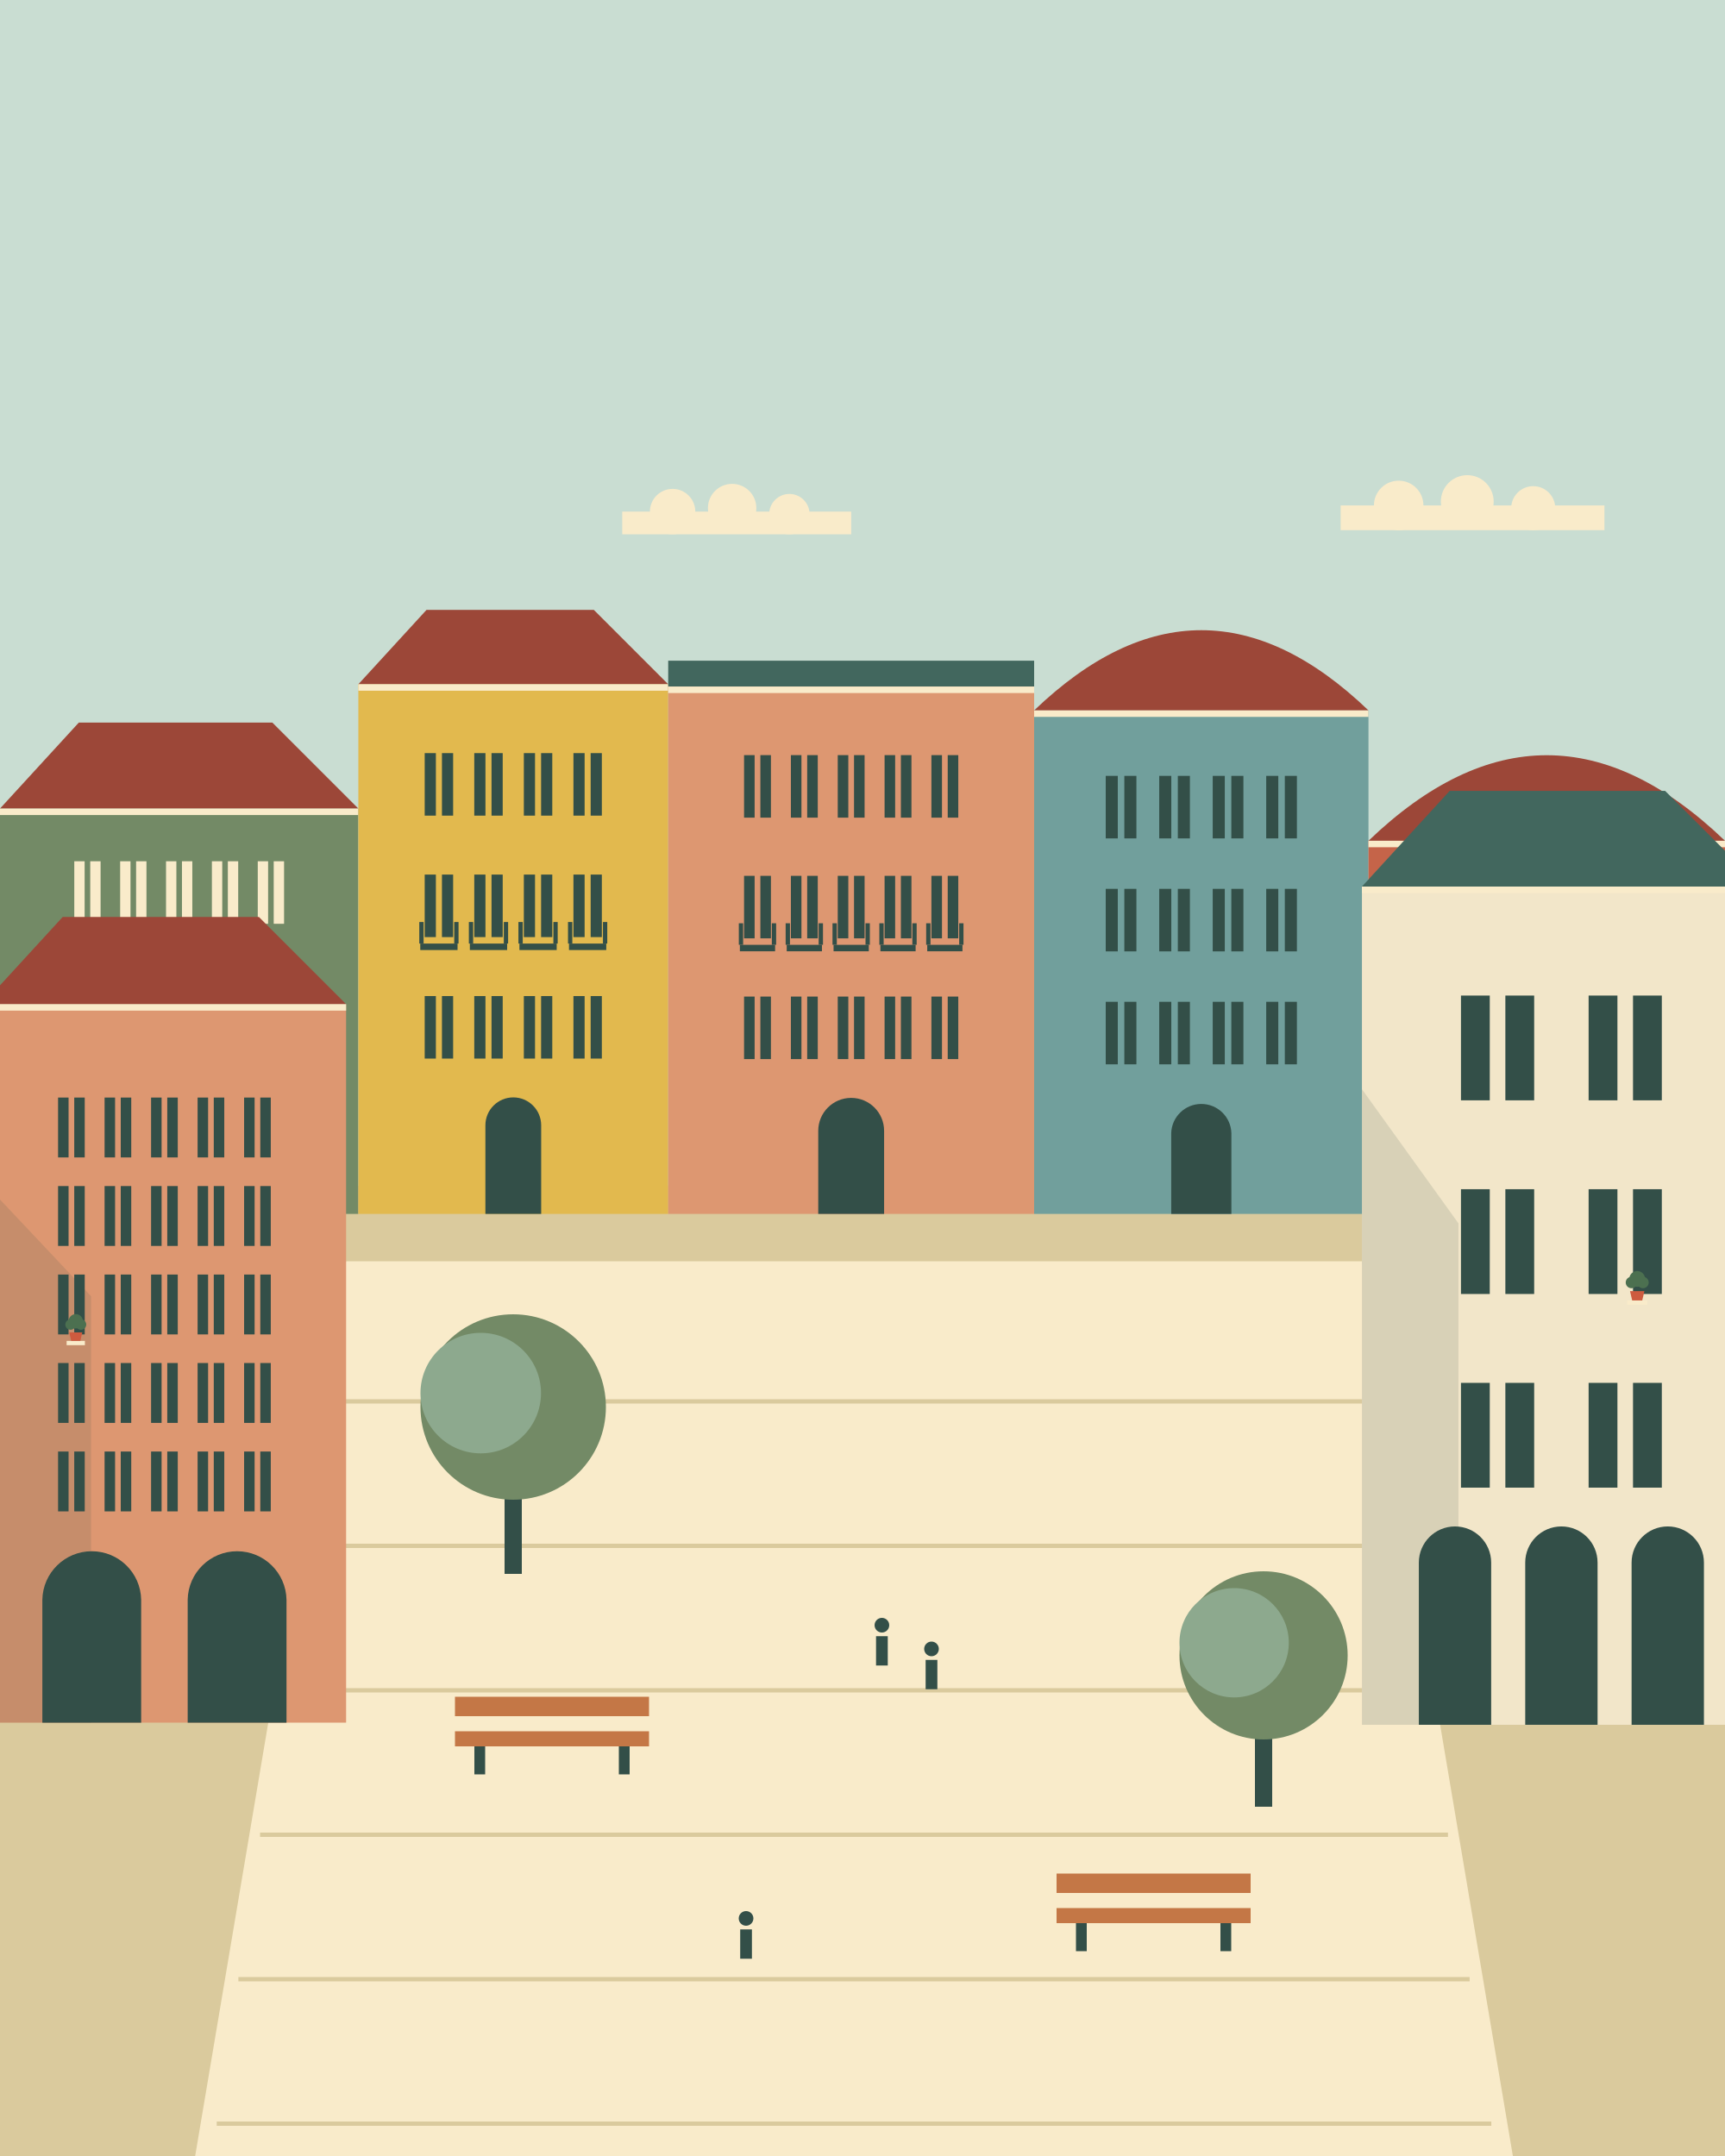
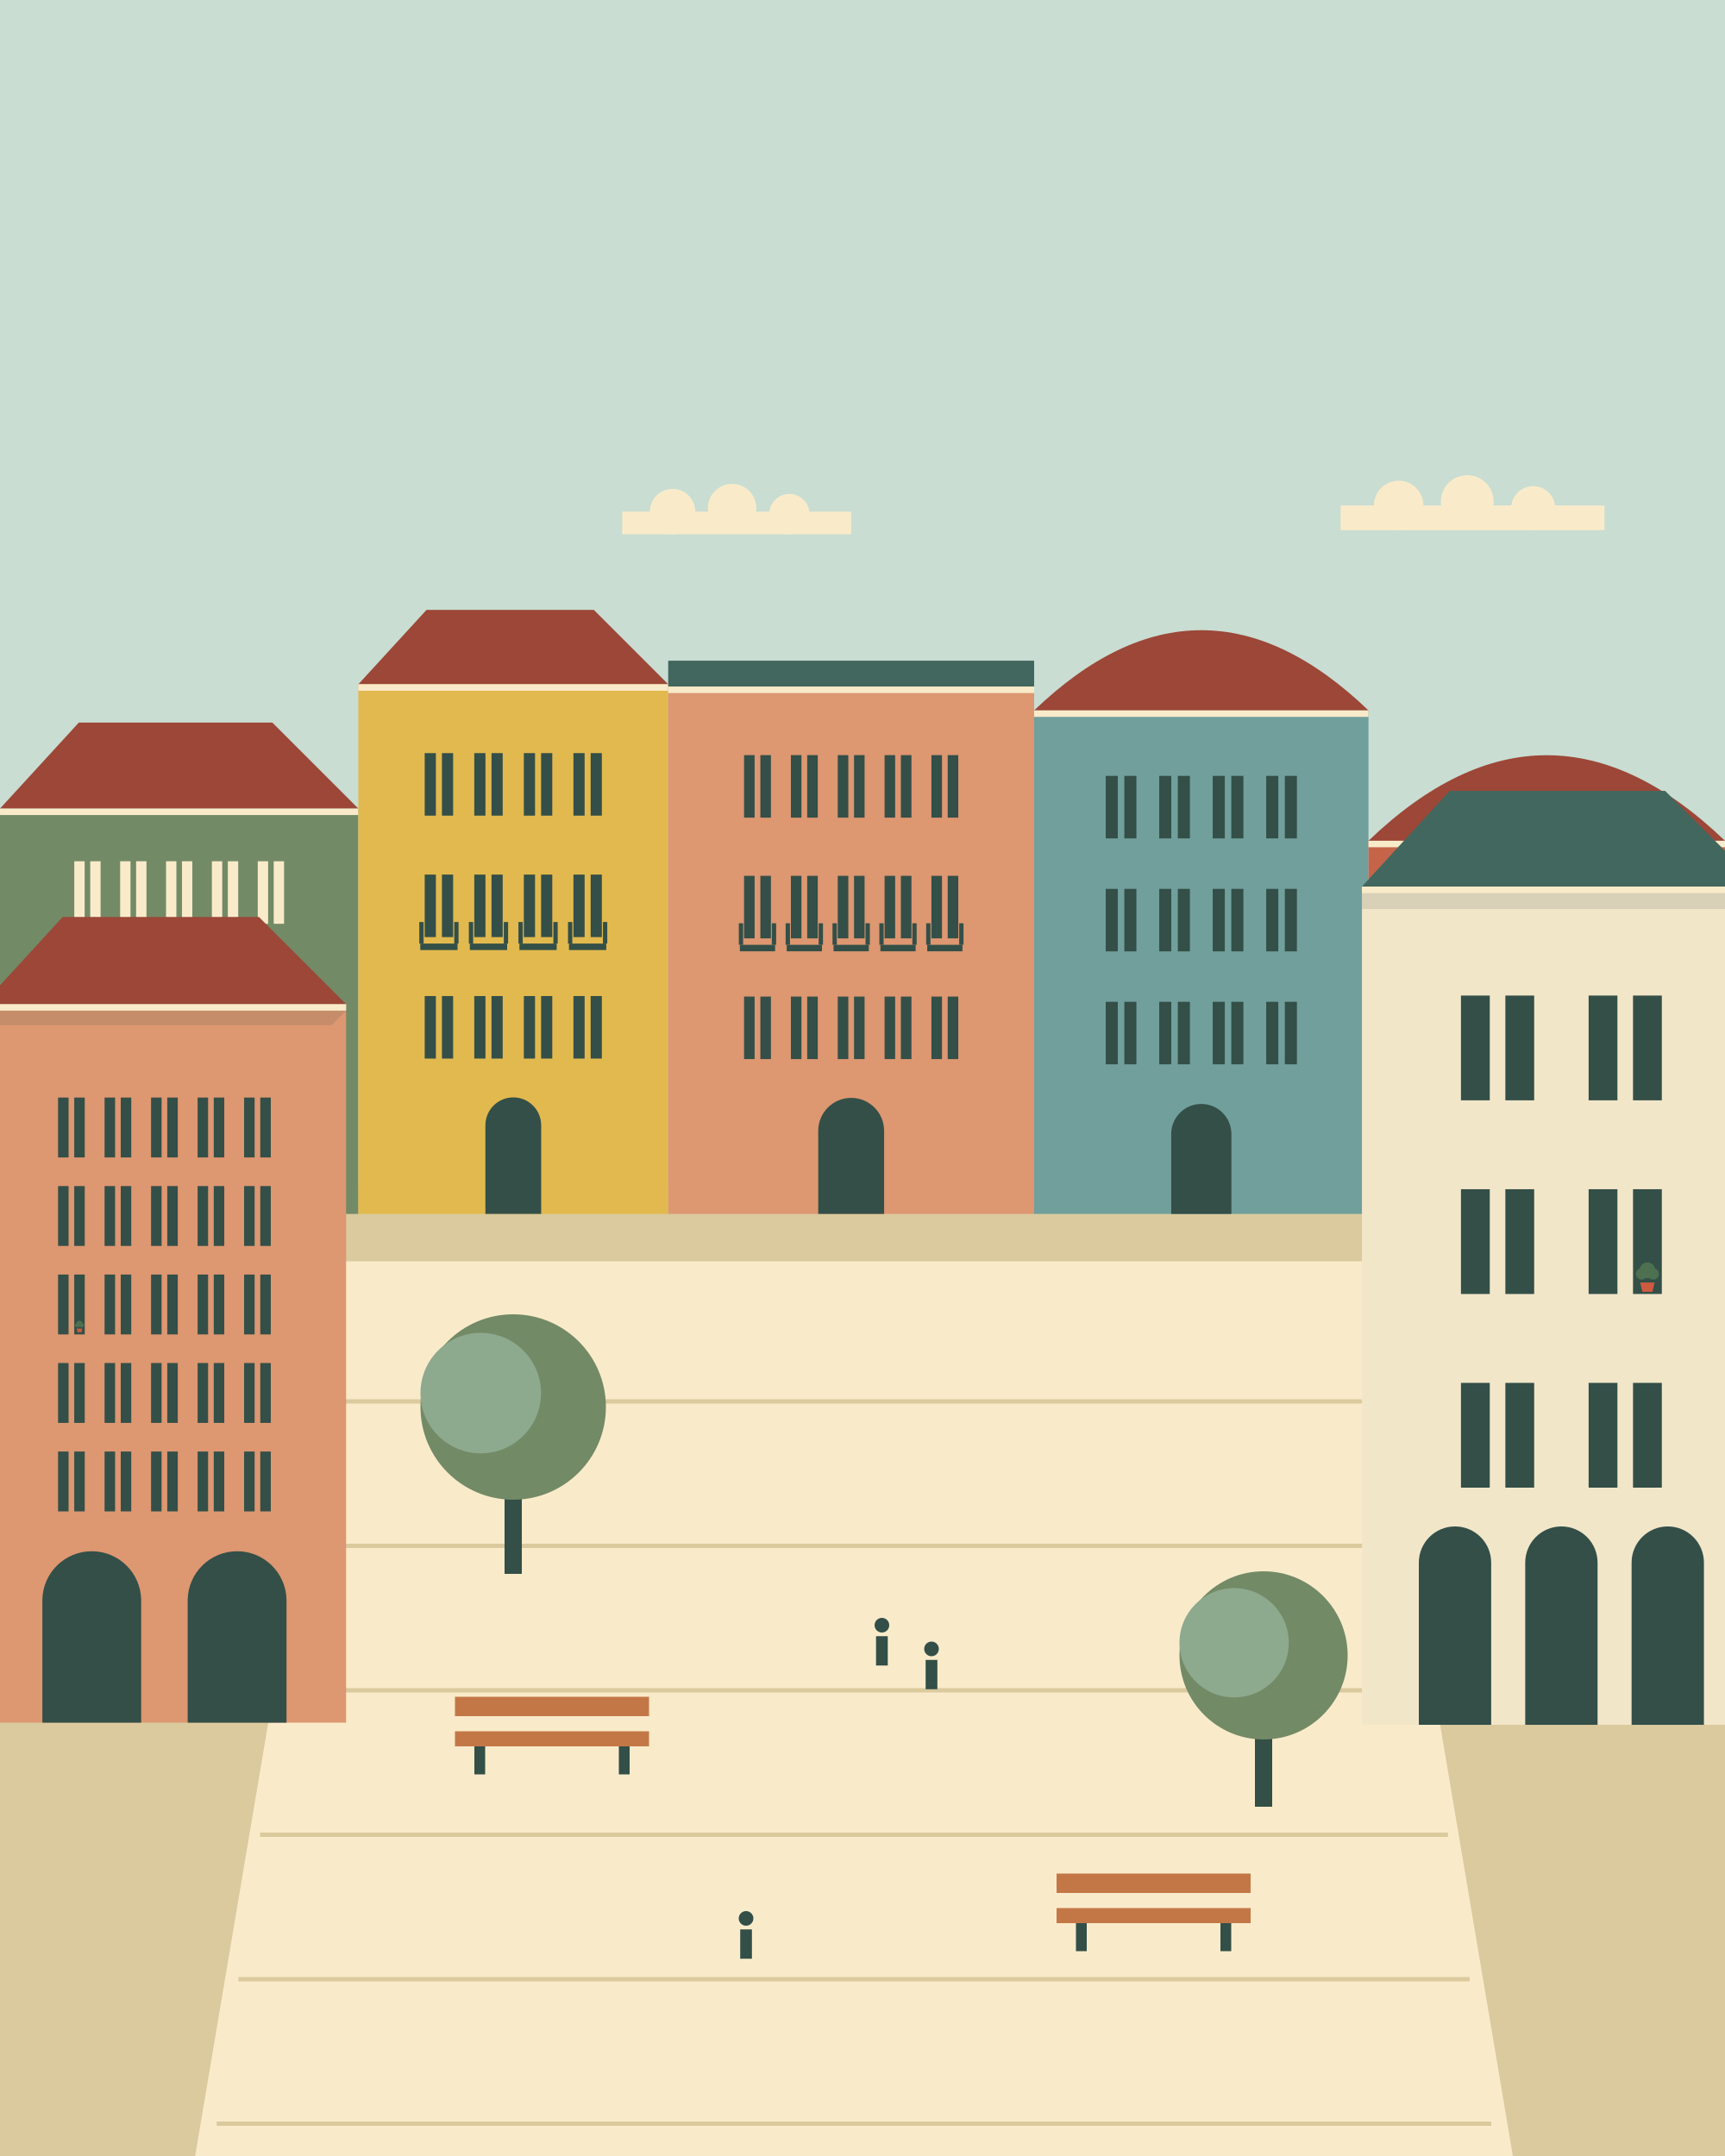
<svg xmlns="http://www.w3.org/2000/svg" width="800" height="1000" viewBox="0 0 800 1000" role="img" aria-label="広場・accents-035">
  <rect x="0" y="0" width="800" height="1000" fill="#c9ddd2" />
  <g data-cloud="true">
    <rect x="288.57" y="237.29" width="106.19" height="10.53" fill="#f9ebca" />
    <circle cx="311.93" cy="237.29" r="10.53" fill="#f9ebca" />
    <circle cx="339.54" cy="235.66" r="11.23" fill="#f9ebca" />
    <circle cx="366.09" cy="238.46" r="9.36" fill="#f9ebca" />
  </g>
  <g data-cloud="true">
    <rect x="621.74" y="234.43" width="122.35" height="11.48" fill="#f9ebca" />
    <circle cx="648.66" cy="234.43" r="11.48" fill="#f9ebca" />
    <circle cx="680.47" cy="232.64" r="12.25" fill="#f9ebca" />
    <circle cx="711.06" cy="235.7" r="10.21" fill="#f9ebca" />
  </g>
  <rect x="0" y="550" width="800" height="450" fill="#daca9d" />
  <polygon points="160.51,585 631.62,585 701.62,1000 90.51,1000" fill="#f9ebca" />
  <path d="M150.76 650H641.37" fill="none" stroke="#daca9d" stroke-width="2" />
  <path d="M140.71 717H651.42" fill="none" stroke="#daca9d" stroke-width="2" />
  <path d="M130.66 784H661.47" fill="none" stroke="#daca9d" stroke-width="2" />
  <path d="M120.61 851H671.52" fill="none" stroke="#daca9d" stroke-width="2" />
  <path d="M110.56 918H681.57" fill="none" stroke="#daca9d" stroke-width="2" />
  <path d="M100.51 985H691.62" fill="none" stroke="#daca9d" stroke-width="2" />
  <g data-building="b0-0">
    <rect x="0" y="375.03" width="166.19" height="188.01" fill="#738a66" />
    <polygon points="0,375.03 36.56,335.14 126.3,335.14 166.19,375.03" fill="#9c4738" />
    <rect x="0" y="375.03" width="166.19" height="3" fill="#f9ebca" />
    <rect x="34.45" y="399.47" width="4.8" height="29" fill="#f9ebca" />
    <rect x="41.85" y="399.47" width="4.8" height="29" fill="#f9ebca" />
    <rect x="55.72" y="399.47" width="4.8" height="29" fill="#f9ebca" />
    <rect x="63.12" y="399.47" width="4.8" height="29" fill="#f9ebca" />
    <rect x="77" y="399.47" width="4.8" height="29" fill="#f9ebca" />
    <rect x="84.39" y="399.47" width="4.8" height="29" fill="#f9ebca" />
    <rect x="98.27" y="399.47" width="4.8" height="29" fill="#f9ebca" />
    <rect x="105.67" y="399.47" width="4.8" height="29" fill="#f9ebca" />
    <rect x="119.54" y="399.47" width="4.8" height="29" fill="#f9ebca" />
    <rect x="126.94" y="399.47" width="4.8" height="29" fill="#f9ebca" />
    <rect x="34.45" y="474.68" width="4.8" height="29" fill="#f9ebca" />
    <rect x="41.85" y="474.68" width="4.8" height="29" fill="#f9ebca" />
    <rect x="55.72" y="474.68" width="4.8" height="29" fill="#f9ebca" />
    <rect x="63.12" y="474.68" width="4.8" height="29" fill="#f9ebca" />
    <rect x="77" y="474.68" width="4.8" height="29" fill="#f9ebca" />
    <rect x="84.39" y="474.68" width="4.8" height="29" fill="#f9ebca" />
    <rect x="98.27" y="474.68" width="4.8" height="29" fill="#f9ebca" />
    <rect x="105.67" y="474.68" width="4.8" height="29" fill="#f9ebca" />
    <rect x="119.54" y="474.68" width="4.8" height="29" fill="#f9ebca" />
    <rect x="126.94" y="474.68" width="4.8" height="29" fill="#f9ebca" />
    <path d="M68.14 563.04V536.63a14.96 14.96 0 0 1 29.91 0V563.04Z" fill="#f9ebca" />
  </g>
  <g data-building="b0-1">
    <rect x="166.19" y="317.37" width="143.7" height="245.67" fill="#e2b94e" />
    <polygon points="166.19,317.37 197.8,282.88 275.4,282.88 309.89,317.37" fill="#9c4738" />
    <rect x="166.19" y="317.37" width="143.7" height="3" fill="#f9ebca" />
    <rect x="196.96" y="349.31" width="5.19" height="29" fill="#334f48" />
    <rect x="204.96" y="349.31" width="5.19" height="29" fill="#334f48" />
    <rect x="219.95" y="349.31" width="5.19" height="29" fill="#334f48" />
    <rect x="227.95" y="349.31" width="5.19" height="29" fill="#334f48" />
    <rect x="242.94" y="349.31" width="5.19" height="29" fill="#334f48" />
    <rect x="250.94" y="349.31" width="5.19" height="29" fill="#334f48" />
    <rect x="265.94" y="349.31" width="5.19" height="29" fill="#334f48" />
    <rect x="273.93" y="349.31" width="5.19" height="29" fill="#334f48" />
    <rect x="196.96" y="405.65" width="5.19" height="29" fill="#334f48" />
    <rect x="204.96" y="405.65" width="5.19" height="29" fill="#334f48" />
    <rect x="194.91" y="437.65" width="17.29" height="3" fill="#334f48" />
    <path d="M195.45 427.65v10m16.21 -10v10" fill="none" stroke="#334f48" stroke-width="2" />
    <rect x="219.95" y="405.65" width="5.19" height="29" fill="#334f48" />
    <rect x="227.95" y="405.65" width="5.19" height="29" fill="#334f48" />
    <rect x="217.9" y="437.65" width="17.29" height="3" fill="#334f48" />
    <path d="M218.44 427.65v10m16.21 -10v10" fill="none" stroke="#334f48" stroke-width="2" />
    <rect x="242.94" y="405.65" width="5.19" height="29" fill="#334f48" />
    <rect x="250.94" y="405.65" width="5.19" height="29" fill="#334f48" />
    <rect x="240.89" y="437.65" width="17.29" height="3" fill="#334f48" />
    <path d="M241.43 427.65v10m16.21 -10v10" fill="none" stroke="#334f48" stroke-width="2" />
    <rect x="265.94" y="405.65" width="5.19" height="29" fill="#334f48" />
    <rect x="273.93" y="405.65" width="5.19" height="29" fill="#334f48" />
    <rect x="263.88" y="437.65" width="17.29" height="3" fill="#334f48" />
    <path d="M264.42 427.65v10m16.21 -10v10" fill="none" stroke="#334f48" stroke-width="2" />
    <rect x="196.96" y="461.99" width="5.19" height="29" fill="#334f48" />
    <rect x="204.96" y="461.99" width="5.19" height="29" fill="#334f48" />
    <rect x="219.95" y="461.99" width="5.19" height="29" fill="#334f48" />
    <rect x="227.95" y="461.99" width="5.19" height="29" fill="#334f48" />
    <rect x="242.94" y="461.99" width="5.19" height="29" fill="#334f48" />
    <rect x="250.94" y="461.99" width="5.19" height="29" fill="#334f48" />
    <rect x="265.94" y="461.99" width="5.19" height="29" fill="#334f48" />
    <rect x="273.93" y="461.99" width="5.19" height="29" fill="#334f48" />
    <path d="M225.11 563.04V521.93a12.93 12.93 0 0 1 25.87 0V563.04Z" fill="#334f48" />
  </g>
  <g data-building="b0-2">
    <rect x="309.89" y="318.44" width="169.71" height="244.6" fill="#dd9771" />
    <rect x="309.89" y="306.44" width="169.71" height="12" fill="#42675e" />
    <rect x="309.89" y="318.44" width="169.71" height="3" fill="#f9ebca" />
    <rect x="345.07" y="350.24" width="4.9" height="29" fill="#334f48" />
    <rect x="352.63" y="350.24" width="4.9" height="29" fill="#334f48" />
    <rect x="366.79" y="350.24" width="4.9" height="29" fill="#334f48" />
    <rect x="374.35" y="350.24" width="4.9" height="29" fill="#334f48" />
    <rect x="388.52" y="350.24" width="4.9" height="29" fill="#334f48" />
    <rect x="396.07" y="350.24" width="4.9" height="29" fill="#334f48" />
    <rect x="410.24" y="350.24" width="4.9" height="29" fill="#334f48" />
    <rect x="417.8" y="350.24" width="4.9" height="29" fill="#334f48" />
    <rect x="431.96" y="350.24" width="4.9" height="29" fill="#334f48" />
    <rect x="439.52" y="350.24" width="4.9" height="29" fill="#334f48" />
    <rect x="345.07" y="406.23" width="4.9" height="29" fill="#334f48" />
    <rect x="352.63" y="406.23" width="4.9" height="29" fill="#334f48" />
    <rect x="343.13" y="438.23" width="16.34" height="3" fill="#334f48" />
    <path d="M343.64 428.23v10m15.31 -10v10" fill="none" stroke="#334f48" stroke-width="2" />
    <rect x="366.79" y="406.23" width="4.9" height="29" fill="#334f48" />
    <rect x="374.35" y="406.23" width="4.9" height="29" fill="#334f48" />
    <rect x="364.85" y="438.23" width="16.34" height="3" fill="#334f48" />
    <path d="M365.36 428.23v10m15.31 -10v10" fill="none" stroke="#334f48" stroke-width="2" />
    <rect x="388.52" y="406.23" width="4.9" height="29" fill="#334f48" />
    <rect x="396.07" y="406.23" width="4.9" height="29" fill="#334f48" />
    <rect x="386.58" y="438.23" width="16.34" height="3" fill="#334f48" />
    <path d="M387.09 428.23v10m15.31 -10v10" fill="none" stroke="#334f48" stroke-width="2" />
    <rect x="410.24" y="406.23" width="4.9" height="29" fill="#334f48" />
    <rect x="417.8" y="406.23" width="4.9" height="29" fill="#334f48" />
    <rect x="408.3" y="438.23" width="16.34" height="3" fill="#334f48" />
    <path d="M408.81 428.23v10m15.31 -10v10" fill="none" stroke="#334f48" stroke-width="2" />
    <rect x="431.96" y="406.23" width="4.9" height="29" fill="#334f48" />
    <rect x="439.52" y="406.23" width="4.9" height="29" fill="#334f48" />
    <rect x="430.02" y="438.23" width="16.34" height="3" fill="#334f48" />
    <path d="M430.53 428.23v10m15.31 -10v10" fill="none" stroke="#334f48" stroke-width="2" />
    <rect x="345.07" y="462.23" width="4.9" height="29" fill="#334f48" />
    <rect x="352.63" y="462.23" width="4.9" height="29" fill="#334f48" />
    <rect x="366.79" y="462.23" width="4.9" height="29" fill="#334f48" />
    <rect x="374.35" y="462.23" width="4.9" height="29" fill="#334f48" />
    <rect x="388.52" y="462.23" width="4.9" height="29" fill="#334f48" />
    <rect x="396.07" y="462.23" width="4.9" height="29" fill="#334f48" />
    <rect x="410.24" y="462.23" width="4.9" height="29" fill="#334f48" />
    <rect x="417.8" y="462.23" width="4.9" height="29" fill="#334f48" />
    <rect x="431.96" y="462.23" width="4.9" height="29" fill="#334f48" />
    <rect x="439.52" y="462.23" width="4.9" height="29" fill="#334f48" />
    <path d="M379.47 563.04V524.5a15.27 15.27 0 0 1 30.55 0V563.04Z" fill="#334f48" />
  </g>
  <g data-building="b0-3">
    <rect x="479.6" y="329.51" width="155.06" height="233.53" fill="#719f9c" />
    <path d="M479.6 329.51Q557.13 255.09 634.66 329.51Z" fill="#9c4738" />
    <rect x="479.6" y="329.51" width="155.06" height="3" fill="#f9ebca" />
    <rect x="512.8" y="359.87" width="5.6" height="29" fill="#334f48" />
    <rect x="521.43" y="359.87" width="5.6" height="29" fill="#334f48" />
    <rect x="537.61" y="359.87" width="5.6" height="29" fill="#334f48" />
    <rect x="546.24" y="359.87" width="5.6" height="29" fill="#334f48" />
    <rect x="562.42" y="359.87" width="5.6" height="29" fill="#334f48" />
    <rect x="571.05" y="359.87" width="5.6" height="29" fill="#334f48" />
    <rect x="587.23" y="359.87" width="5.6" height="29" fill="#334f48" />
    <rect x="595.86" y="359.87" width="5.6" height="29" fill="#334f48" />
    <rect x="512.8" y="412.27" width="5.6" height="29" fill="#334f48" />
    <rect x="521.43" y="412.27" width="5.6" height="29" fill="#334f48" />
    <rect x="537.61" y="412.27" width="5.6" height="29" fill="#334f48" />
    <rect x="546.24" y="412.27" width="5.6" height="29" fill="#334f48" />
    <rect x="562.42" y="412.27" width="5.6" height="29" fill="#334f48" />
    <rect x="571.05" y="412.27" width="5.6" height="29" fill="#334f48" />
    <rect x="587.23" y="412.27" width="5.6" height="29" fill="#334f48" />
    <rect x="595.86" y="412.27" width="5.6" height="29" fill="#334f48" />
    <rect x="512.8" y="464.66" width="5.6" height="29" fill="#334f48" />
    <rect x="521.43" y="464.66" width="5.6" height="29" fill="#334f48" />
    <rect x="537.61" y="464.66" width="5.6" height="29" fill="#334f48" />
    <rect x="546.24" y="464.66" width="5.6" height="29" fill="#334f48" />
    <rect x="562.42" y="464.66" width="5.6" height="29" fill="#334f48" />
    <rect x="571.05" y="464.66" width="5.6" height="29" fill="#334f48" />
    <rect x="587.23" y="464.66" width="5.6" height="29" fill="#334f48" />
    <rect x="595.86" y="464.66" width="5.6" height="29" fill="#334f48" />
    <path d="M543.17 563.04V525.62a13.96 13.96 0 0 1 27.91 0V563.04Z" fill="#334f48" />
  </g>
  <g data-building="b0-4">
    <rect x="634.66" y="389.97" width="165.34" height="173.07" fill="#c56449" />
    <path d="M634.66 389.97Q717.33 310.61 800 389.97Z" fill="#9c4738" />
    <rect x="634.66" y="389.97" width="165.34" height="3" fill="#f9ebca" />
    <rect x="668.94" y="412.47" width="4.77" height="28.84" fill="#f9ebca" />
    <rect x="676.3" y="412.47" width="4.77" height="28.84" fill="#f9ebca" />
    <rect x="690.1" y="412.47" width="4.77" height="28.84" fill="#f9ebca" />
    <rect x="697.46" y="412.47" width="4.77" height="28.84" fill="#f9ebca" />
    <rect x="711.26" y="412.47" width="4.77" height="28.84" fill="#f9ebca" />
    <rect x="718.62" y="412.47" width="4.77" height="28.84" fill="#f9ebca" />
    <rect x="732.43" y="412.47" width="4.77" height="28.84" fill="#f9ebca" />
    <rect x="739.79" y="412.47" width="4.77" height="28.84" fill="#f9ebca" />
    <rect x="753.59" y="412.47" width="4.77" height="28.84" fill="#f9ebca" />
    <rect x="760.95" y="412.47" width="4.77" height="28.84" fill="#f9ebca" />
    <rect x="668.94" y="478.12" width="4.77" height="28.84" fill="#f9ebca" />
    <rect x="676.3" y="478.12" width="4.77" height="28.84" fill="#f9ebca" />
    <rect x="690.1" y="478.12" width="4.77" height="28.84" fill="#f9ebca" />
    <rect x="697.46" y="478.12" width="4.77" height="28.84" fill="#f9ebca" />
    <rect x="711.26" y="478.12" width="4.77" height="28.84" fill="#f9ebca" />
    <rect x="718.62" y="478.12" width="4.77" height="28.84" fill="#f9ebca" />
    <rect x="732.43" y="478.12" width="4.77" height="28.84" fill="#f9ebca" />
    <rect x="739.79" y="478.12" width="4.77" height="28.84" fill="#f9ebca" />
    <rect x="753.59" y="478.12" width="4.77" height="28.84" fill="#f9ebca" />
    <rect x="760.95" y="478.12" width="4.77" height="28.84" fill="#f9ebca" />
    <path d="M702.45 563.04V539.85a14.88 14.88 0 0 1 29.76 0V563.04Z" fill="#f9ebca" />
  </g>
  <g data-building="b1-left">
    <rect x="-8" y="465.75" width="168.51" height="333.25" fill="#dd9771" />
    <polygon points="-8,465.75 29.07,425.31 120.07,425.31 160.51,465.75" fill="#9c4738" />
    <rect x="-8" y="465.75" width="168.51" height="3" fill="#f9ebca" />
-     <g data-wall-shadow="1">
-       <polygon points="-8,547.87 42.23,601.19 42.23,799 -8,799" fill="#334f48" fill-opacity="0.14" />
+     <g data-wall-shadow="1" data-shadow-source="eave">
+       <polygon points="-8,468.75 160.51,468.75 153.77,475.49 -8,475.49" fill="#334f48" fill-opacity="0.14" />
    </g>
    <rect x="26.93" y="509.07" width="4.87" height="27.77" fill="#334f48" />
    <rect x="34.43" y="509.07" width="4.87" height="27.77" fill="#334f48" />
    <rect x="48.5" y="509.07" width="4.87" height="27.77" fill="#334f48" />
    <rect x="56" y="509.07" width="4.87" height="27.77" fill="#334f48" />
    <rect x="70.07" y="509.07" width="4.87" height="27.77" fill="#334f48" />
    <rect x="77.57" y="509.07" width="4.87" height="27.77" fill="#334f48" />
    <rect x="91.64" y="509.07" width="4.87" height="27.77" fill="#334f48" />
    <rect x="99.14" y="509.07" width="4.87" height="27.77" fill="#334f48" />
    <rect x="113.21" y="509.07" width="4.87" height="27.77" fill="#334f48" />
    <rect x="120.71" y="509.07" width="4.87" height="27.77" fill="#334f48" />
    <rect x="26.93" y="550.12" width="4.87" height="27.77" fill="#334f48" />
    <rect x="34.43" y="550.12" width="4.87" height="27.77" fill="#334f48" />
    <rect x="48.5" y="550.12" width="4.87" height="27.77" fill="#334f48" />
    <rect x="56" y="550.12" width="4.87" height="27.77" fill="#334f48" />
    <rect x="70.07" y="550.12" width="4.87" height="27.77" fill="#334f48" />
    <rect x="77.57" y="550.12" width="4.87" height="27.77" fill="#334f48" />
    <rect x="91.64" y="550.12" width="4.87" height="27.77" fill="#334f48" />
    <rect x="99.14" y="550.12" width="4.87" height="27.77" fill="#334f48" />
    <rect x="113.21" y="550.12" width="4.87" height="27.77" fill="#334f48" />
    <rect x="120.71" y="550.12" width="4.87" height="27.77" fill="#334f48" />
    <rect x="26.93" y="591.16" width="4.87" height="27.77" fill="#334f48" />
-     <rect x="34.43" y="591.16" width="4.87" height="27.77" fill="#334f48" />
+     <g data-interior-window="rect" data-window-bounds="34.43,591.16,4.87,27.77">
+       <rect x="34.43" y="591.16" width="4.87" height="27.77" fill="#334f48" />
+       <g data-plant="inside">
+         <path d="M36.87 616.36V613.99" fill="none" stroke="#334f48" stroke-width="0.39" />
+         <circle cx="36.87" cy="613.99" r="1.45" fill="#4c7050" />
+         <circle cx="35.82" cy="614.65" r="1.05" fill="#4c7050" />
+         <circle cx="37.92" cy="614.65" r="1.05" fill="#4c7050" />
+         <polygon points="35.55,616.22 38.18,616.22 37.79,617.93 35.95,617.93" fill="#cd5b3f" />
+       </g>
+     </g>
    <rect x="48.5" y="591.16" width="4.87" height="27.77" fill="#334f48" />
    <rect x="56" y="591.16" width="4.87" height="27.77" fill="#334f48" />
    <rect x="70.07" y="591.16" width="4.87" height="27.77" fill="#334f48" />
    <rect x="77.57" y="591.16" width="4.87" height="27.77" fill="#334f48" />
    <rect x="91.64" y="591.16" width="4.87" height="27.77" fill="#334f48" />
    <rect x="99.14" y="591.16" width="4.87" height="27.77" fill="#334f48" />
    <rect x="113.21" y="591.16" width="4.87" height="27.77" fill="#334f48" />
    <rect x="120.71" y="591.16" width="4.87" height="27.77" fill="#334f48" />
    <rect x="26.93" y="632.2" width="4.87" height="27.77" fill="#334f48" />
    <rect x="34.43" y="632.2" width="4.87" height="27.77" fill="#334f48" />
    <rect x="48.5" y="632.2" width="4.87" height="27.77" fill="#334f48" />
    <rect x="56" y="632.2" width="4.87" height="27.77" fill="#334f48" />
    <rect x="70.07" y="632.2" width="4.87" height="27.77" fill="#334f48" />
    <rect x="77.57" y="632.2" width="4.87" height="27.77" fill="#334f48" />
    <rect x="91.64" y="632.2" width="4.87" height="27.77" fill="#334f48" />
    <rect x="99.14" y="632.2" width="4.87" height="27.77" fill="#334f48" />
    <rect x="113.21" y="632.2" width="4.87" height="27.77" fill="#334f48" />
    <rect x="120.71" y="632.2" width="4.87" height="27.77" fill="#334f48" />
    <rect x="26.93" y="673.25" width="4.87" height="27.77" fill="#334f48" />
    <rect x="34.43" y="673.25" width="4.87" height="27.77" fill="#334f48" />
    <rect x="48.5" y="673.25" width="4.87" height="27.77" fill="#334f48" />
    <rect x="56" y="673.25" width="4.87" height="27.77" fill="#334f48" />
    <rect x="70.07" y="673.25" width="4.87" height="27.77" fill="#334f48" />
    <rect x="77.57" y="673.25" width="4.87" height="27.77" fill="#334f48" />
    <rect x="91.64" y="673.25" width="4.87" height="27.77" fill="#334f48" />
    <rect x="99.14" y="673.25" width="4.87" height="27.77" fill="#334f48" />
    <rect x="113.21" y="673.25" width="4.87" height="27.77" fill="#334f48" />
    <rect x="120.71" y="673.25" width="4.87" height="27.77" fill="#334f48" />
    <g data-ground-floor="arcade">
      <path d="M19.64 799V741.94a22.92 22.92 0 0 1 45.83 0V799Z" fill="#334f48" />
      <path d="M87.04 799V741.94a22.92 22.92 0 0 1 45.83 0V799Z" fill="#334f48" />
    </g>
-     <g data-plant="sill">
-       <rect x="30.9" y="621.93" width="8.48" height="2" fill="#f9ebca" />
-       <path d="M35.14 618.3V612.84" fill="none" stroke="#334f48" stroke-width="0.91" />
-       <circle cx="35.14" cy="612.84" r="3.33" fill="#4c7050" />
-       <circle cx="32.72" cy="614.36" r="2.42" fill="#4c7050" />
-       <circle cx="37.57" cy="614.36" r="2.42" fill="#4c7050" />
-       <polygon points="32.11,617.99 38.17,617.99 37.26,621.93 33.02,621.93" fill="#cd5b3f" />
-     </g>
  </g>
  <g data-building="b1-right">
    <rect x="631.62" y="411.22" width="185" height="388.78" fill="#f2e6c9" />
    <polygon points="631.62,411.22 672.32,366.82 772.22,366.82 816.62,411.22" fill="#42675e" />
    <rect x="631.62" y="411.22" width="185" height="3" fill="#f9ebca" />
-     <g data-wall-shadow="1">
-       <polygon points="631.62,505.2 676.38,567.41 676.38,800 631.62,800" fill="#334f48" fill-opacity="0.14" />
+     <g data-wall-shadow="1" data-shadow-source="eave">
+       <polygon points="631.62,414.22 816.62,414.22 809.22,421.62 631.62,421.62" fill="#334f48" fill-opacity="0.14" />
    </g>
    <rect x="677.55" y="461.76" width="13.36" height="48.6" fill="#334f48" />
    <rect x="698.14" y="461.76" width="13.36" height="48.6" fill="#334f48" />
    <rect x="736.75" y="461.76" width="13.36" height="48.6" fill="#334f48" />
    <rect x="757.34" y="461.76" width="13.36" height="48.6" fill="#334f48" />
    <rect x="677.55" y="551.58" width="13.36" height="48.6" fill="#334f48" />
    <rect x="698.14" y="551.58" width="13.36" height="48.6" fill="#334f48" />
    <rect x="736.75" y="551.58" width="13.36" height="48.6" fill="#334f48" />
-     <rect x="757.34" y="551.58" width="13.36" height="48.6" fill="#334f48" />
+     <g data-interior-window="rect" data-window-bounds="757.34,551.58,13.36,48.6">
+       <rect x="757.34" y="551.58" width="13.36" height="48.6" fill="#334f48" />
+       <g data-plant="inside">
+         <path d="M764.01 595.18V589.19" fill="none" stroke="#334f48" stroke-width="1" />
+         <circle cx="764.01" cy="589.19" r="3.66" fill="#4c7050" />
+         <circle cx="761.35" cy="590.85" r="2.66" fill="#4c7050" />
+         <circle cx="766.68" cy="590.85" r="2.66" fill="#4c7050" />
+         <polygon points="760.68,594.85 767.34,594.85 766.35,599.18 761.68,599.18" fill="#cd5b3f" />
+       </g>
+     </g>
    <rect x="677.55" y="641.4" width="13.36" height="48.6" fill="#334f48" />
    <rect x="698.14" y="641.4" width="13.36" height="48.6" fill="#334f48" />
    <rect x="736.75" y="641.4" width="13.36" height="48.6" fill="#334f48" />
    <rect x="757.34" y="641.4" width="13.36" height="48.6" fill="#334f48" />
    <g data-ground-floor="arcade">
      <path d="M658.01 800V724.77a16.77 16.77 0 0 1 33.55 0V800Z" fill="#334f48" />
      <path d="M707.35 800V724.77a16.77 16.77 0 0 1 33.55 0V800Z" fill="#334f48" />
      <path d="M756.68 800V724.77a16.77 16.77 0 0 1 33.55 0V800Z" fill="#334f48" />
-     </g>
-     <g data-plant="sill">
-       <rect x="754.62" y="603.18" width="9.32" height="2" fill="#f9ebca" />
-       <path d="M759.28 599.18V593.19" fill="none" stroke="#334f48" stroke-width="1" />
-       <circle cx="759.28" cy="593.19" r="3.66" fill="#4c7050" />
-       <circle cx="756.62" cy="594.85" r="2.66" fill="#4c7050" />
-       <circle cx="761.95" cy="594.85" r="2.66" fill="#4c7050" />
-       <polygon points="755.95,598.85 762.61,598.85 761.62,603.18 756.95,603.18" fill="#cd5b3f" />
    </g>
  </g>
  <rect x="234" y="678.4" width="8" height="51.6" fill="#334f48" />
  <circle cx="238" cy="652.6" r="43" fill="#738a66" />
  <circle cx="222.95" cy="646.15" r="27.95" fill="#8da98e" />
  <rect x="582" y="791.2" width="8" height="46.8" fill="#334f48" />
  <circle cx="586" cy="767.8" r="39" fill="#738a66" />
  <circle cx="572.35" cy="761.95" r="25.35" fill="#8da98e" />
  <rect x="211" y="803" width="90" height="7" fill="#c47746" />
  <rect x="220" y="810" width="5" height="13" fill="#334f48" />
  <rect x="287" y="810" width="5" height="13" fill="#334f48" />
  <rect x="211" y="787" width="90" height="9" fill="#c47746" />
  <rect x="490" y="885" width="90" height="7" fill="#c47746" />
  <rect x="499" y="892" width="5" height="13" fill="#334f48" />
  <rect x="566" y="892" width="5" height="13" fill="#334f48" />
  <rect x="490" y="869" width="90" height="9" fill="#c47746" />
  <circle cx="409" cy="753.8" r="3.4" fill="#334f48" />
  <rect x="406.28" y="758.9" width="5.44" height="13.6" fill="#334f48" />
  <circle cx="432" cy="764.8" r="3.4" fill="#334f48" />
  <rect x="429.28" y="769.9" width="5.44" height="13.6" fill="#334f48" />
  <circle cx="346" cy="889.8" r="3.4" fill="#334f48" />
  <rect x="343.28" y="894.9" width="5.44" height="13.6" fill="#334f48" />
</svg>
